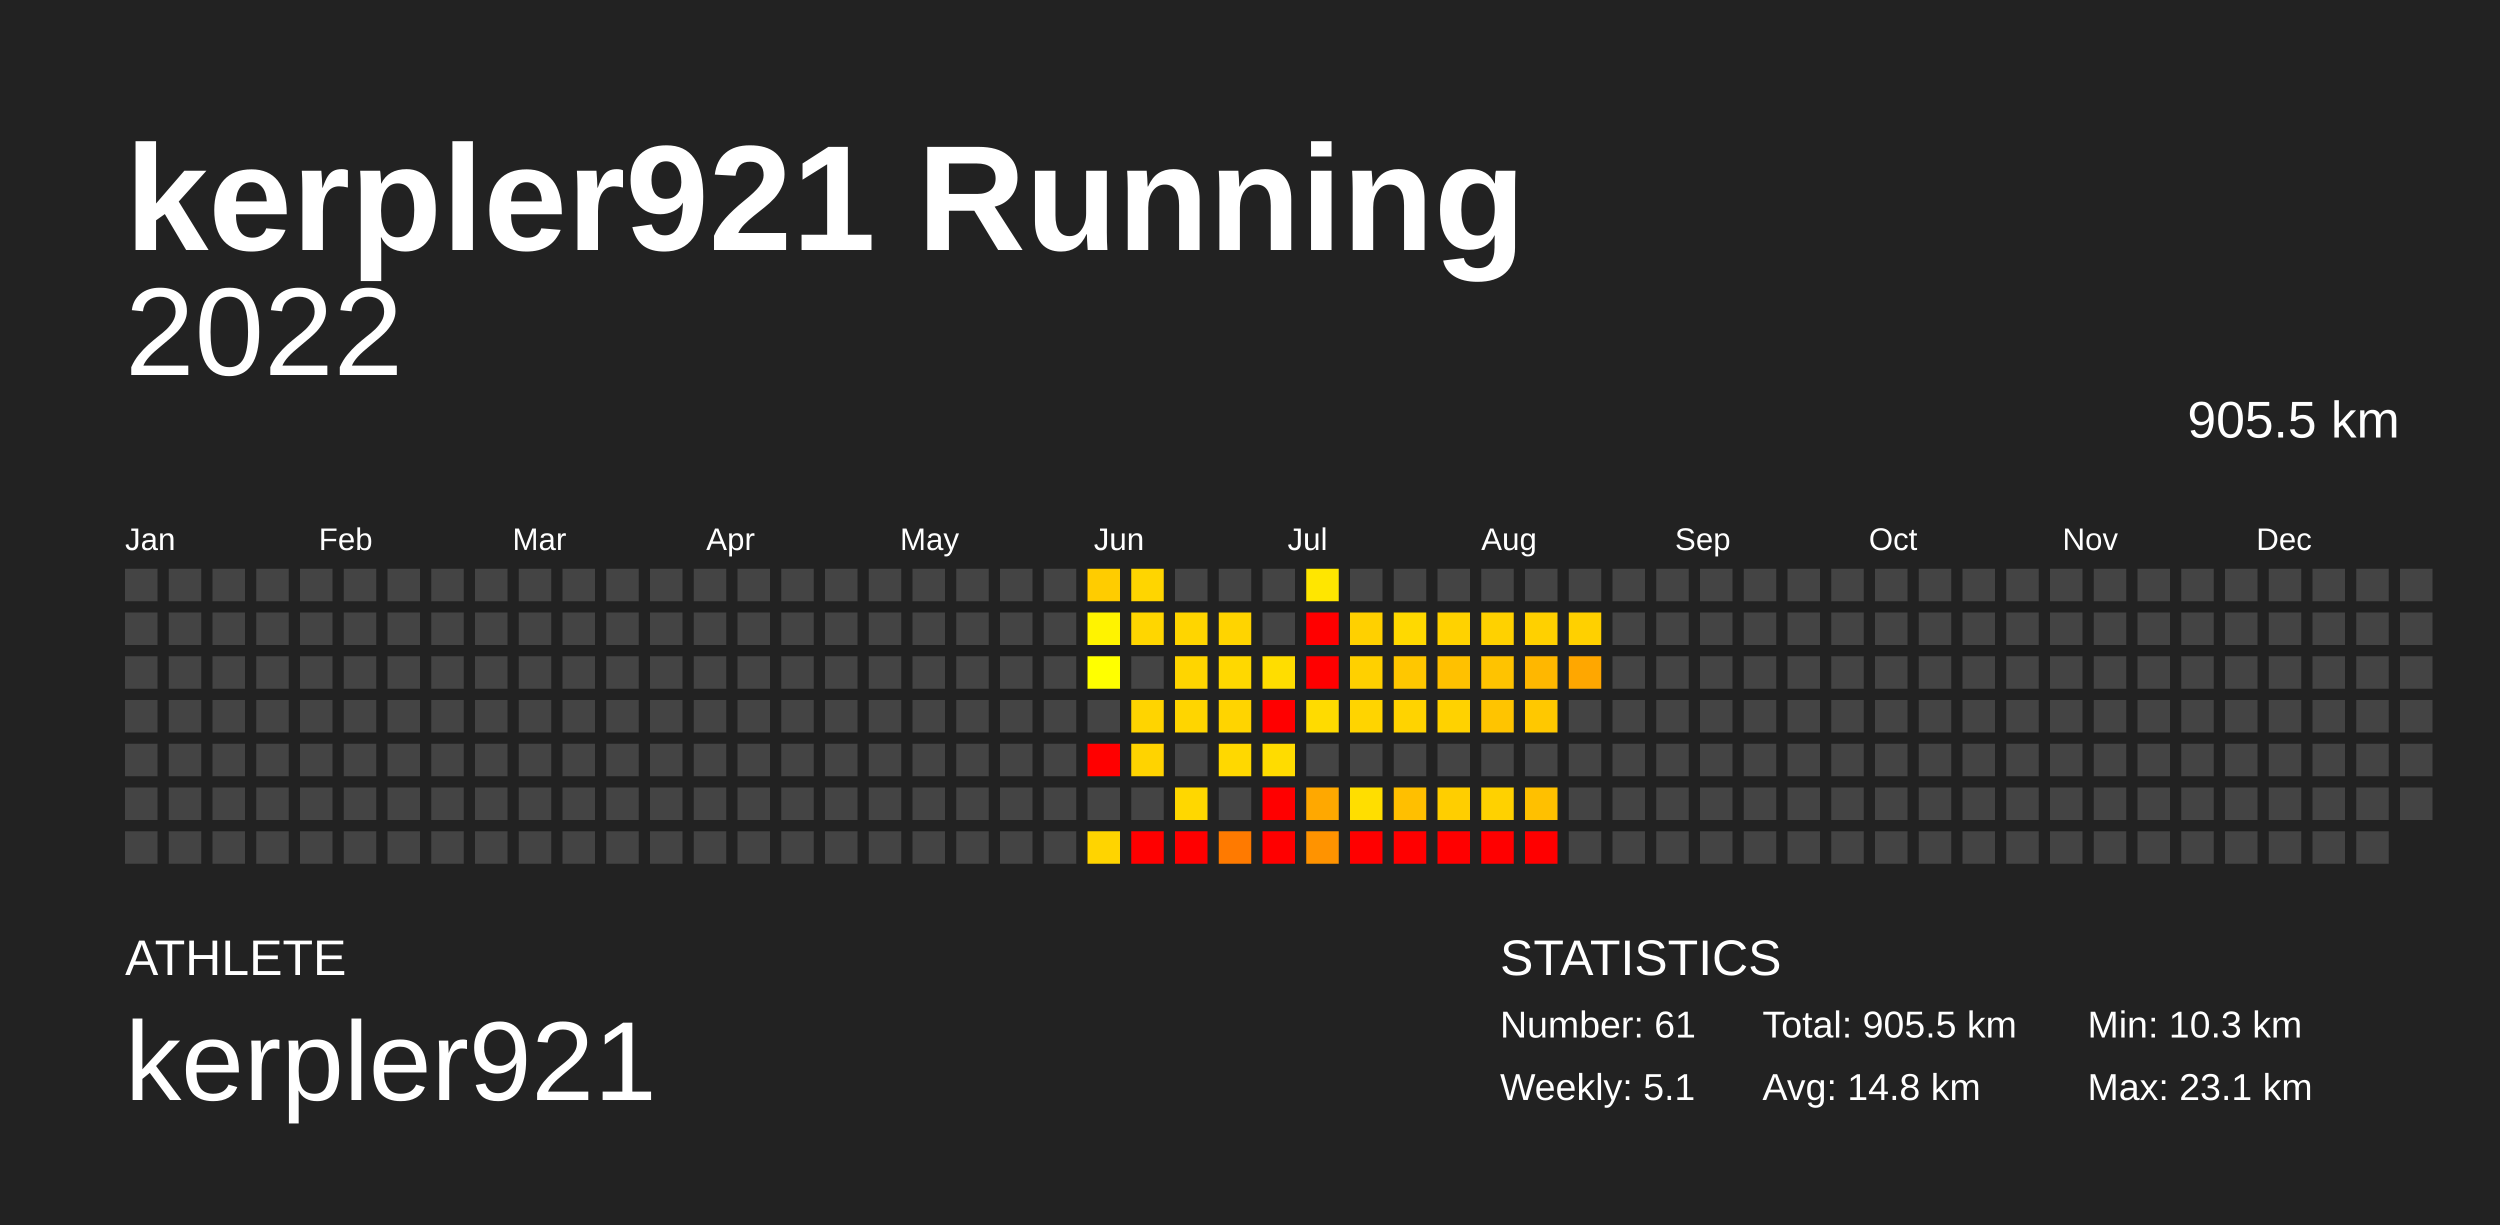
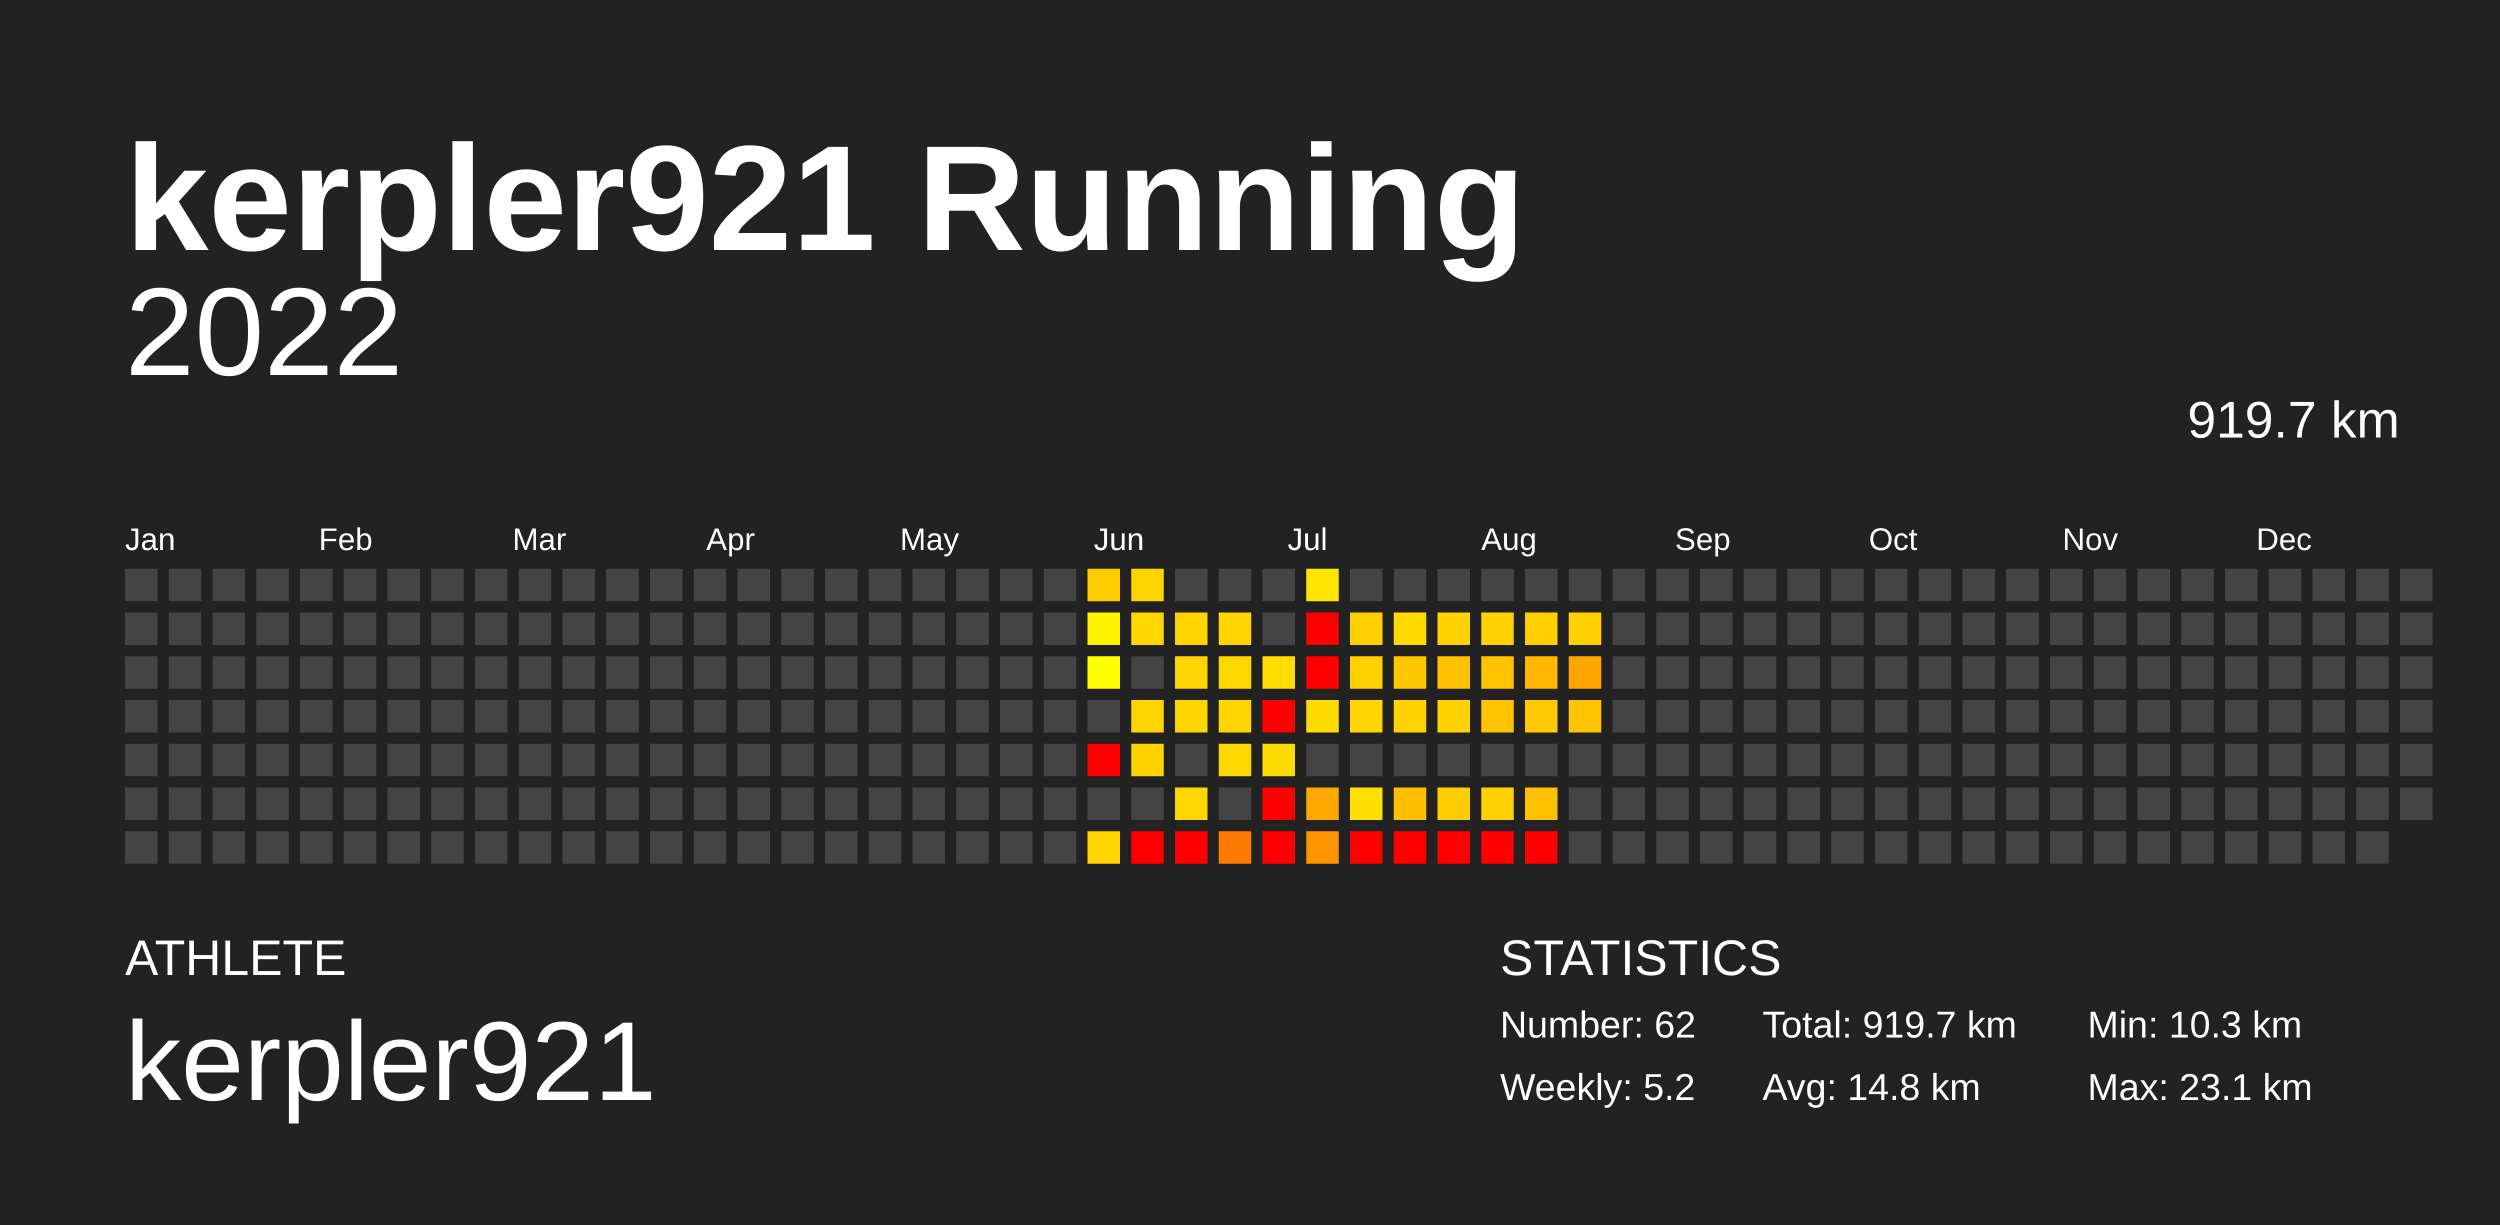
<svg xmlns="http://www.w3.org/2000/svg" baseProfile="full" height="98mm" version="1.1" viewBox="0,0,200,98" width="200mm">
  <defs />
  <rect fill="#222222" height="98" width="200" x="0" y="0" />
  <text fill="#FFFFFF" style="font-size:12px; font-family:Arial; font-weight:bold;" x="10" y="20">kerpler921 Running</text>
  <text fill="#FFFFFF" style="font-size:4px; font-family:Arial" x="10" y="78">ATHLETE</text>
  <text fill="#FFFFFF" style="font-size:9px; font-family:Arial" x="10" y="88">kerpler921</text>
  <text fill="#FFFFFF" style="font-size:4px; font-family:Arial" x="120" y="78">STATISTICS</text>
-   <text fill="#FFFFFF" style="font-size:3px; font-family:Arial" x="120" y="83">Number: 61</text>
-   <text fill="#FFFFFF" style="font-size:3px; font-family:Arial" x="120" y="88">Weekly: 5.1</text>
-   <text fill="#FFFFFF" style="font-size:3px; font-family:Arial" x="141" y="83">Total: 905.5 km</text>
+   <text fill="#FFFFFF" style="font-size:3px; font-family:Arial" x="120" y="83">Number: 62</text>
+   <text fill="#FFFFFF" style="font-size:3px; font-family:Arial" x="120" y="88">Weekly: 5.2</text>
+   <text fill="#FFFFFF" style="font-size:3px; font-family:Arial" x="141" y="83">Total: 919.7 km</text>
  <text fill="#FFFFFF" style="font-size:3px; font-family:Arial" x="141" y="88">Avg: 14.8 km</text>
  <text fill="#FFFFFF" style="font-size:3px; font-family:Arial" x="167" y="83">Min: 10.3 km</text>
  <text fill="#FFFFFF" style="font-size:3px; font-family:Arial" x="167" y="88">Max: 23.1 km</text>
  <text alignment-baseline="hanging" fill="#FFFFFF" style="font-size:10.0px; font-family:Arial;" x="10" y="30">2022</text>
-   <text alignment-baseline="hanging" fill="#FFFFFF" style="font-size:4.125px; font-family:Arial;" x="175" y="35">905.5 km</text>
+   <text alignment-baseline="hanging" fill="#FFFFFF" style="font-size:4.125px; font-family:Arial;" x="175" y="35">919.7 km</text>
  <text fill="#FFFFFF" style="font-size:2.5px; font-family:Arial" x="10.0" y="44">Jan</text>
  <text fill="#FFFFFF" style="font-size:2.5px; font-family:Arial" x="25.5" y="44">Feb</text>
  <text fill="#FFFFFF" style="font-size:2.5px; font-family:Arial" x="41.0" y="44">Mar</text>
  <text fill="#FFFFFF" style="font-size:2.5px; font-family:Arial" x="56.5" y="44">Apr</text>
  <text fill="#FFFFFF" style="font-size:2.5px; font-family:Arial" x="72.0" y="44">May</text>
  <text fill="#FFFFFF" style="font-size:2.5px; font-family:Arial" x="87.5" y="44">Jun</text>
  <text fill="#FFFFFF" style="font-size:2.5px; font-family:Arial" x="103.0" y="44">Jul</text>
  <text fill="#FFFFFF" style="font-size:2.5px; font-family:Arial" x="118.5" y="44">Aug</text>
  <text fill="#FFFFFF" style="font-size:2.5px; font-family:Arial" x="134.0" y="44">Sep</text>
  <text fill="#FFFFFF" style="font-size:2.5px; font-family:Arial" x="149.5" y="44">Oct</text>
  <text fill="#FFFFFF" style="font-size:2.5px; font-family:Arial" x="165.0" y="44">Nov</text>
  <text fill="#FFFFFF" style="font-size:2.5px; font-family:Arial" x="180.5" y="44">Dec</text>
  <rect fill="#444444" height="2.6" width="2.6" x="10.0" y="45.5" />
  <rect fill="#444444" height="2.6" width="2.6" x="10.0" y="49.0" />
  <rect fill="#444444" height="2.6" width="2.6" x="10.0" y="52.5" />
  <rect fill="#444444" height="2.6" width="2.6" x="10.0" y="56.0" />
  <rect fill="#444444" height="2.6" width="2.6" x="10.0" y="59.5" />
  <rect fill="#444444" height="2.6" width="2.6" x="10.0" y="63.0" />
  <rect fill="#444444" height="2.6" width="2.6" x="10.0" y="66.5" />
  <rect fill="#444444" height="2.6" width="2.6" x="13.5" y="45.5" />
  <rect fill="#444444" height="2.6" width="2.6" x="13.5" y="49.0" />
  <rect fill="#444444" height="2.6" width="2.6" x="13.5" y="52.5" />
  <rect fill="#444444" height="2.6" width="2.6" x="13.5" y="56.0" />
  <rect fill="#444444" height="2.6" width="2.6" x="13.5" y="59.5" />
  <rect fill="#444444" height="2.6" width="2.6" x="13.5" y="63.0" />
  <rect fill="#444444" height="2.6" width="2.6" x="13.5" y="66.5" />
  <rect fill="#444444" height="2.6" width="2.6" x="17.0" y="45.5" />
  <rect fill="#444444" height="2.6" width="2.6" x="17.0" y="49.0" />
  <rect fill="#444444" height="2.6" width="2.6" x="17.0" y="52.5" />
  <rect fill="#444444" height="2.6" width="2.6" x="17.0" y="56.0" />
  <rect fill="#444444" height="2.6" width="2.6" x="17.0" y="59.5" />
  <rect fill="#444444" height="2.6" width="2.6" x="17.0" y="63.0" />
  <rect fill="#444444" height="2.6" width="2.6" x="17.0" y="66.5" />
  <rect fill="#444444" height="2.6" width="2.6" x="20.5" y="45.5" />
  <rect fill="#444444" height="2.6" width="2.6" x="20.5" y="49.0" />
  <rect fill="#444444" height="2.6" width="2.6" x="20.5" y="52.5" />
  <rect fill="#444444" height="2.6" width="2.6" x="20.5" y="56.0" />
  <rect fill="#444444" height="2.6" width="2.6" x="20.5" y="59.5" />
  <rect fill="#444444" height="2.6" width="2.6" x="20.5" y="63.0" />
  <rect fill="#444444" height="2.6" width="2.6" x="20.5" y="66.5" />
  <rect fill="#444444" height="2.6" width="2.6" x="24.0" y="45.5" />
  <rect fill="#444444" height="2.6" width="2.6" x="24.0" y="49.0" />
  <rect fill="#444444" height="2.6" width="2.6" x="24.0" y="52.5" />
  <rect fill="#444444" height="2.6" width="2.6" x="24.0" y="56.0" />
  <rect fill="#444444" height="2.6" width="2.6" x="24.0" y="59.5" />
  <rect fill="#444444" height="2.6" width="2.6" x="24.0" y="63.0" />
  <rect fill="#444444" height="2.6" width="2.6" x="24.0" y="66.5" />
  <rect fill="#444444" height="2.6" width="2.6" x="27.5" y="45.5" />
  <rect fill="#444444" height="2.6" width="2.6" x="27.5" y="49.0" />
  <rect fill="#444444" height="2.6" width="2.6" x="27.5" y="52.5" />
  <rect fill="#444444" height="2.6" width="2.6" x="27.5" y="56.0" />
  <rect fill="#444444" height="2.6" width="2.6" x="27.5" y="59.5" />
  <rect fill="#444444" height="2.6" width="2.6" x="27.5" y="63.0" />
  <rect fill="#444444" height="2.6" width="2.6" x="27.5" y="66.5" />
  <rect fill="#444444" height="2.6" width="2.6" x="31.0" y="45.5" />
  <rect fill="#444444" height="2.6" width="2.6" x="31.0" y="49.0" />
  <rect fill="#444444" height="2.6" width="2.6" x="31.0" y="52.5" />
  <rect fill="#444444" height="2.6" width="2.6" x="31.0" y="56.0" />
  <rect fill="#444444" height="2.6" width="2.6" x="31.0" y="59.5" />
  <rect fill="#444444" height="2.6" width="2.6" x="31.0" y="63.0" />
  <rect fill="#444444" height="2.6" width="2.6" x="31.0" y="66.5" />
  <rect fill="#444444" height="2.6" width="2.6" x="34.5" y="45.5" />
  <rect fill="#444444" height="2.6" width="2.6" x="34.5" y="49.0" />
  <rect fill="#444444" height="2.6" width="2.6" x="34.5" y="52.5" />
  <rect fill="#444444" height="2.6" width="2.6" x="34.5" y="56.0" />
  <rect fill="#444444" height="2.6" width="2.6" x="34.5" y="59.5" />
  <rect fill="#444444" height="2.6" width="2.6" x="34.5" y="63.0" />
  <rect fill="#444444" height="2.6" width="2.6" x="34.5" y="66.5" />
  <rect fill="#444444" height="2.6" width="2.6" x="38.0" y="45.5" />
  <rect fill="#444444" height="2.6" width="2.6" x="38.0" y="49.0" />
  <rect fill="#444444" height="2.6" width="2.6" x="38.0" y="52.5" />
  <rect fill="#444444" height="2.6" width="2.6" x="38.0" y="56.0" />
  <rect fill="#444444" height="2.6" width="2.6" x="38.0" y="59.5" />
  <rect fill="#444444" height="2.6" width="2.6" x="38.0" y="63.0" />
  <rect fill="#444444" height="2.6" width="2.6" x="38.0" y="66.5" />
  <rect fill="#444444" height="2.6" width="2.6" x="41.5" y="45.5" />
  <rect fill="#444444" height="2.6" width="2.6" x="41.5" y="49.0" />
  <rect fill="#444444" height="2.6" width="2.6" x="41.5" y="52.5" />
  <rect fill="#444444" height="2.6" width="2.6" x="41.5" y="56.0" />
  <rect fill="#444444" height="2.6" width="2.6" x="41.5" y="59.5" />
  <rect fill="#444444" height="2.6" width="2.6" x="41.5" y="63.0" />
  <rect fill="#444444" height="2.6" width="2.6" x="41.5" y="66.5" />
  <rect fill="#444444" height="2.6" width="2.6" x="45.0" y="45.5" />
  <rect fill="#444444" height="2.6" width="2.6" x="45.0" y="49.0" />
  <rect fill="#444444" height="2.6" width="2.6" x="45.0" y="52.5" />
  <rect fill="#444444" height="2.6" width="2.6" x="45.0" y="56.0" />
  <rect fill="#444444" height="2.6" width="2.6" x="45.0" y="59.5" />
  <rect fill="#444444" height="2.6" width="2.6" x="45.0" y="63.0" />
  <rect fill="#444444" height="2.6" width="2.6" x="45.0" y="66.5" />
  <rect fill="#444444" height="2.6" width="2.6" x="48.5" y="45.5" />
  <rect fill="#444444" height="2.6" width="2.6" x="48.5" y="49.0" />
  <rect fill="#444444" height="2.6" width="2.6" x="48.5" y="52.5" />
  <rect fill="#444444" height="2.6" width="2.6" x="48.5" y="56.0" />
  <rect fill="#444444" height="2.6" width="2.6" x="48.5" y="59.5" />
  <rect fill="#444444" height="2.6" width="2.6" x="48.5" y="63.0" />
  <rect fill="#444444" height="2.6" width="2.6" x="48.5" y="66.5" />
  <rect fill="#444444" height="2.6" width="2.6" x="52.0" y="45.5" />
  <rect fill="#444444" height="2.6" width="2.6" x="52.0" y="49.0" />
  <rect fill="#444444" height="2.6" width="2.6" x="52.0" y="52.5" />
  <rect fill="#444444" height="2.6" width="2.6" x="52.0" y="56.0" />
  <rect fill="#444444" height="2.6" width="2.6" x="52.0" y="59.5" />
  <rect fill="#444444" height="2.6" width="2.6" x="52.0" y="63.0" />
  <rect fill="#444444" height="2.6" width="2.6" x="52.0" y="66.5" />
  <rect fill="#444444" height="2.6" width="2.6" x="55.5" y="45.5" />
  <rect fill="#444444" height="2.6" width="2.6" x="55.5" y="49.0" />
  <rect fill="#444444" height="2.6" width="2.6" x="55.5" y="52.5" />
  <rect fill="#444444" height="2.6" width="2.6" x="55.5" y="56.0" />
  <rect fill="#444444" height="2.6" width="2.6" x="55.5" y="59.5" />
  <rect fill="#444444" height="2.6" width="2.6" x="55.5" y="63.0" />
  <rect fill="#444444" height="2.6" width="2.6" x="55.5" y="66.5" />
  <rect fill="#444444" height="2.6" width="2.6" x="59.0" y="45.5" />
  <rect fill="#444444" height="2.6" width="2.6" x="59.0" y="49.0" />
  <rect fill="#444444" height="2.6" width="2.6" x="59.0" y="52.5" />
  <rect fill="#444444" height="2.6" width="2.6" x="59.0" y="56.0" />
  <rect fill="#444444" height="2.6" width="2.6" x="59.0" y="59.5" />
  <rect fill="#444444" height="2.6" width="2.6" x="59.0" y="63.0" />
  <rect fill="#444444" height="2.6" width="2.6" x="59.0" y="66.5" />
  <rect fill="#444444" height="2.6" width="2.6" x="62.5" y="45.5" />
  <rect fill="#444444" height="2.6" width="2.6" x="62.5" y="49.0" />
  <rect fill="#444444" height="2.6" width="2.6" x="62.5" y="52.5" />
  <rect fill="#444444" height="2.6" width="2.6" x="62.5" y="56.0" />
  <rect fill="#444444" height="2.6" width="2.6" x="62.5" y="59.5" />
  <rect fill="#444444" height="2.6" width="2.6" x="62.5" y="63.0" />
  <rect fill="#444444" height="2.6" width="2.6" x="62.5" y="66.5" />
  <rect fill="#444444" height="2.6" width="2.6" x="66.0" y="45.5" />
  <rect fill="#444444" height="2.6" width="2.6" x="66.0" y="49.0" />
  <rect fill="#444444" height="2.6" width="2.6" x="66.0" y="52.5" />
  <rect fill="#444444" height="2.6" width="2.6" x="66.0" y="56.0" />
  <rect fill="#444444" height="2.6" width="2.6" x="66.0" y="59.5" />
  <rect fill="#444444" height="2.6" width="2.6" x="66.0" y="63.0" />
  <rect fill="#444444" height="2.6" width="2.6" x="66.0" y="66.5" />
  <rect fill="#444444" height="2.6" width="2.6" x="69.5" y="45.5" />
  <rect fill="#444444" height="2.6" width="2.6" x="69.5" y="49.0" />
  <rect fill="#444444" height="2.6" width="2.6" x="69.5" y="52.5" />
  <rect fill="#444444" height="2.6" width="2.6" x="69.5" y="56.0" />
  <rect fill="#444444" height="2.6" width="2.6" x="69.5" y="59.5" />
  <rect fill="#444444" height="2.6" width="2.6" x="69.5" y="63.0" />
  <rect fill="#444444" height="2.6" width="2.6" x="69.5" y="66.5" />
  <rect fill="#444444" height="2.6" width="2.6" x="73.0" y="45.5" />
  <rect fill="#444444" height="2.6" width="2.6" x="73.0" y="49.0" />
  <rect fill="#444444" height="2.6" width="2.6" x="73.0" y="52.5" />
  <rect fill="#444444" height="2.6" width="2.6" x="73.0" y="56.0" />
  <rect fill="#444444" height="2.6" width="2.6" x="73.0" y="59.5" />
  <rect fill="#444444" height="2.6" width="2.6" x="73.0" y="63.0" />
  <rect fill="#444444" height="2.6" width="2.6" x="73.0" y="66.5" />
  <rect fill="#444444" height="2.6" width="2.6" x="76.5" y="45.5" />
  <rect fill="#444444" height="2.6" width="2.6" x="76.5" y="49.0" />
  <rect fill="#444444" height="2.6" width="2.6" x="76.5" y="52.5" />
  <rect fill="#444444" height="2.6" width="2.6" x="76.5" y="56.0" />
  <rect fill="#444444" height="2.6" width="2.6" x="76.5" y="59.5" />
  <rect fill="#444444" height="2.6" width="2.6" x="76.5" y="63.0" />
  <rect fill="#444444" height="2.6" width="2.6" x="76.5" y="66.5" />
  <rect fill="#444444" height="2.6" width="2.6" x="80.0" y="45.5" />
  <rect fill="#444444" height="2.6" width="2.6" x="80.0" y="49.0" />
  <rect fill="#444444" height="2.6" width="2.6" x="80.0" y="52.5" />
  <rect fill="#444444" height="2.6" width="2.6" x="80.0" y="56.0" />
  <rect fill="#444444" height="2.6" width="2.6" x="80.0" y="59.5" />
  <rect fill="#444444" height="2.6" width="2.6" x="80.0" y="63.0" />
  <rect fill="#444444" height="2.6" width="2.6" x="80.0" y="66.5" />
  <rect fill="#444444" height="2.6" width="2.6" x="83.5" y="45.5" />
  <rect fill="#444444" height="2.6" width="2.6" x="83.5" y="49.0" />
  <rect fill="#444444" height="2.6" width="2.6" x="83.5" y="52.5" />
  <rect fill="#444444" height="2.6" width="2.6" x="83.5" y="56.0" />
  <rect fill="#444444" height="2.6" width="2.6" x="83.5" y="59.5" />
  <rect fill="#444444" height="2.6" width="2.6" x="83.5" y="63.0" />
  <rect fill="#444444" height="2.6" width="2.6" x="83.5" y="66.5" />
  <rect fill="#ffcc00" height="2.6" width="2.6" x="87.0" y="45.5" />
  <rect fill="#fff300" height="2.6" width="2.6" x="87.0" y="49.0" />
  <rect fill="#ffff00" height="2.6" width="2.6" x="87.0" y="52.5" />
  <rect fill="#444444" height="2.6" width="2.6" x="87.0" y="56.0" />
  <rect fill="red" height="2.6" width="2.6" x="87.0" y="59.5" />
  <rect fill="#444444" height="2.6" width="2.6" x="87.0" y="63.0" />
  <rect fill="#ffd400" height="2.6" width="2.6" x="87.0" y="66.5" />
  <rect fill="#ffd500" height="2.6" width="2.6" x="90.5" y="45.5" />
  <rect fill="#ffd600" height="2.6" width="2.6" x="90.5" y="49.0" />
  <rect fill="#444444" height="2.6" width="2.6" x="90.5" y="52.5" />
  <rect fill="#ffd400" height="2.6" width="2.6" x="90.5" y="56.0" />
  <rect fill="#ffd300" height="2.6" width="2.6" x="90.5" y="59.5" />
  <rect fill="#444444" height="2.6" width="2.6" x="90.5" y="63.0" />
  <rect fill="red" height="2.6" width="2.6" x="90.5" y="66.5" />
  <rect fill="#444444" height="2.6" width="2.6" x="94.0" y="45.5" />
  <rect fill="#ffd500" height="2.6" width="2.6" x="94.0" y="49.0" />
  <rect fill="#ffd500" height="2.6" width="2.6" x="94.0" y="52.5" />
  <rect fill="#ffd500" height="2.6" width="2.6" x="94.0" y="56.0" />
  <rect fill="#444444" height="2.6" width="2.6" x="94.0" y="59.5" />
  <rect fill="#ffd700" height="2.6" width="2.6" x="94.0" y="63.0" />
  <rect fill="red" height="2.6" width="2.6" x="94.0" y="66.5" />
  <rect fill="#444444" height="2.6" width="2.6" x="97.5" y="45.5" />
  <rect fill="#ffd400" height="2.6" width="2.6" x="97.5" y="49.0" />
  <rect fill="#ffd800" height="2.6" width="2.6" x="97.5" y="52.5" />
  <rect fill="#ffd400" height="2.6" width="2.6" x="97.5" y="56.0" />
  <rect fill="#ffd800" height="2.6" width="2.6" x="97.5" y="59.5" />
  <rect fill="#444444" height="2.6" width="2.6" x="97.5" y="63.0" />
  <rect fill="#ff7a00" height="2.6" width="2.6" x="97.5" y="66.5" />
  <rect fill="#444444" height="2.6" width="2.6" x="101.0" y="45.5" />
  <rect fill="#444444" height="2.6" width="2.6" x="101.0" y="49.0" />
  <rect fill="#ffdd00" height="2.6" width="2.6" x="101.0" y="52.5" />
  <rect fill="red" height="2.6" width="2.6" x="101.0" y="56.0" />
  <rect fill="#ffdc00" height="2.6" width="2.6" x="101.0" y="59.5" />
  <rect fill="red" height="2.6" width="2.6" x="101.0" y="63.0" />
  <rect fill="red" height="2.6" width="2.6" x="101.0" y="66.5" />
  <rect fill="#ffe600" height="2.6" width="2.6" x="104.5" y="45.5" />
  <rect fill="red" height="2.6" width="2.6" x="104.5" y="49.0" />
  <rect fill="red" height="2.6" width="2.6" x="104.5" y="52.5" />
  <rect fill="#ffdb00" height="2.6" width="2.6" x="104.5" y="56.0" />
  <rect fill="#444444" height="2.6" width="2.6" x="104.5" y="59.5" />
  <rect fill="#ffa800" height="2.6" width="2.6" x="104.5" y="63.0" />
  <rect fill="#ff9300" height="2.6" width="2.6" x="104.5" y="66.5" />
  <rect fill="#444444" height="2.6" width="2.6" x="108.0" y="45.5" />
  <rect fill="#ffd000" height="2.6" width="2.6" x="108.0" y="49.0" />
  <rect fill="#ffd000" height="2.6" width="2.6" x="108.0" y="52.5" />
  <rect fill="#ffd400" height="2.6" width="2.6" x="108.0" y="56.0" />
  <rect fill="#444444" height="2.6" width="2.6" x="108.0" y="59.5" />
  <rect fill="#ffde00" height="2.6" width="2.6" x="108.0" y="63.0" />
  <rect fill="red" height="2.6" width="2.6" x="108.0" y="66.5" />
  <rect fill="#444444" height="2.6" width="2.6" x="111.5" y="45.5" />
  <rect fill="#ffd900" height="2.6" width="2.6" x="111.5" y="49.0" />
  <rect fill="#ffc700" height="2.6" width="2.6" x="111.5" y="52.5" />
  <rect fill="#ffd300" height="2.6" width="2.6" x="111.5" y="56.0" />
  <rect fill="#444444" height="2.6" width="2.6" x="111.5" y="59.5" />
  <rect fill="#ffbf00" height="2.6" width="2.6" x="111.5" y="63.0" />
  <rect fill="red" height="2.6" width="2.6" x="111.5" y="66.5" />
  <rect fill="#444444" height="2.6" width="2.6" x="115.0" y="45.5" />
  <rect fill="#ffd200" height="2.6" width="2.6" x="115.0" y="49.0" />
  <rect fill="#ffc100" height="2.6" width="2.6" x="115.0" y="52.5" />
  <rect fill="#ffd200" height="2.6" width="2.6" x="115.0" y="56.0" />
  <rect fill="#444444" height="2.6" width="2.6" x="115.0" y="59.5" />
  <rect fill="#ffce00" height="2.6" width="2.6" x="115.0" y="63.0" />
  <rect fill="red" height="2.6" width="2.6" x="115.0" y="66.5" />
  <rect fill="#444444" height="2.6" width="2.6" x="118.5" y="45.5" />
  <rect fill="#ffd100" height="2.6" width="2.6" x="118.5" y="49.0" />
  <rect fill="#ffc300" height="2.6" width="2.6" x="118.5" y="52.5" />
  <rect fill="#ffc400" height="2.6" width="2.6" x="118.5" y="56.0" />
  <rect fill="#444444" height="2.6" width="2.6" x="118.5" y="59.5" />
  <rect fill="#ffd100" height="2.6" width="2.6" x="118.5" y="63.0" />
  <rect fill="red" height="2.6" width="2.6" x="118.5" y="66.5" />
  <rect fill="#444444" height="2.6" width="2.6" x="122.0" y="45.5" />
  <rect fill="#ffd000" height="2.6" width="2.6" x="122.0" y="49.0" />
  <rect fill="#ffb700" height="2.6" width="2.6" x="122.0" y="52.5" />
  <rect fill="#ffc800" height="2.6" width="2.6" x="122.0" y="56.0" />
  <rect fill="#444444" height="2.6" width="2.6" x="122.0" y="59.5" />
  <rect fill="#ffc000" height="2.6" width="2.6" x="122.0" y="63.0" />
  <rect fill="red" height="2.6" width="2.6" x="122.0" y="66.5" />
  <rect fill="#444444" height="2.6" width="2.6" x="125.5" y="45.5" />
  <rect fill="#ffd000" height="2.6" width="2.6" x="125.5" y="49.0" />
  <rect fill="#ffa700" height="2.6" width="2.6" x="125.5" y="52.5" />
-   <rect fill="#444444" height="2.6" width="2.6" x="125.5" y="56.0" />
+   <rect fill="#ffc400" height="2.6" width="2.6" x="125.5" y="56.0" />
  <rect fill="#444444" height="2.6" width="2.6" x="125.5" y="59.5" />
  <rect fill="#444444" height="2.6" width="2.6" x="125.5" y="63.0" />
  <rect fill="#444444" height="2.6" width="2.6" x="125.5" y="66.5" />
  <rect fill="#444444" height="2.6" width="2.6" x="129.0" y="45.5" />
  <rect fill="#444444" height="2.6" width="2.6" x="129.0" y="49.0" />
  <rect fill="#444444" height="2.6" width="2.6" x="129.0" y="52.5" />
  <rect fill="#444444" height="2.6" width="2.6" x="129.0" y="56.0" />
  <rect fill="#444444" height="2.6" width="2.6" x="129.0" y="59.5" />
  <rect fill="#444444" height="2.6" width="2.6" x="129.0" y="63.0" />
  <rect fill="#444444" height="2.6" width="2.6" x="129.0" y="66.5" />
  <rect fill="#444444" height="2.6" width="2.6" x="132.5" y="45.5" />
  <rect fill="#444444" height="2.6" width="2.6" x="132.5" y="49.0" />
  <rect fill="#444444" height="2.6" width="2.6" x="132.5" y="52.5" />
  <rect fill="#444444" height="2.6" width="2.6" x="132.5" y="56.0" />
  <rect fill="#444444" height="2.6" width="2.6" x="132.5" y="59.5" />
  <rect fill="#444444" height="2.6" width="2.6" x="132.5" y="63.0" />
  <rect fill="#444444" height="2.6" width="2.6" x="132.5" y="66.5" />
  <rect fill="#444444" height="2.6" width="2.6" x="136.0" y="45.5" />
  <rect fill="#444444" height="2.6" width="2.6" x="136.0" y="49.0" />
  <rect fill="#444444" height="2.6" width="2.6" x="136.0" y="52.5" />
  <rect fill="#444444" height="2.6" width="2.6" x="136.0" y="56.0" />
  <rect fill="#444444" height="2.6" width="2.6" x="136.0" y="59.5" />
  <rect fill="#444444" height="2.6" width="2.6" x="136.0" y="63.0" />
  <rect fill="#444444" height="2.6" width="2.6" x="136.0" y="66.5" />
  <rect fill="#444444" height="2.6" width="2.6" x="139.5" y="45.5" />
  <rect fill="#444444" height="2.6" width="2.6" x="139.5" y="49.0" />
  <rect fill="#444444" height="2.6" width="2.6" x="139.5" y="52.5" />
  <rect fill="#444444" height="2.6" width="2.6" x="139.5" y="56.0" />
  <rect fill="#444444" height="2.6" width="2.6" x="139.5" y="59.5" />
  <rect fill="#444444" height="2.6" width="2.6" x="139.5" y="63.0" />
  <rect fill="#444444" height="2.6" width="2.6" x="139.5" y="66.5" />
  <rect fill="#444444" height="2.6" width="2.6" x="143.0" y="45.5" />
  <rect fill="#444444" height="2.6" width="2.6" x="143.0" y="49.0" />
  <rect fill="#444444" height="2.6" width="2.6" x="143.0" y="52.5" />
  <rect fill="#444444" height="2.6" width="2.6" x="143.0" y="56.0" />
  <rect fill="#444444" height="2.6" width="2.6" x="143.0" y="59.5" />
  <rect fill="#444444" height="2.6" width="2.6" x="143.0" y="63.0" />
  <rect fill="#444444" height="2.6" width="2.6" x="143.0" y="66.5" />
  <rect fill="#444444" height="2.6" width="2.6" x="146.5" y="45.5" />
  <rect fill="#444444" height="2.6" width="2.6" x="146.5" y="49.0" />
  <rect fill="#444444" height="2.6" width="2.6" x="146.5" y="52.5" />
  <rect fill="#444444" height="2.6" width="2.6" x="146.5" y="56.0" />
  <rect fill="#444444" height="2.6" width="2.6" x="146.5" y="59.5" />
  <rect fill="#444444" height="2.6" width="2.6" x="146.5" y="63.0" />
  <rect fill="#444444" height="2.6" width="2.6" x="146.5" y="66.5" />
  <rect fill="#444444" height="2.6" width="2.6" x="150.0" y="45.5" />
  <rect fill="#444444" height="2.6" width="2.6" x="150.0" y="49.0" />
  <rect fill="#444444" height="2.6" width="2.6" x="150.0" y="52.5" />
  <rect fill="#444444" height="2.6" width="2.6" x="150.0" y="56.0" />
  <rect fill="#444444" height="2.6" width="2.6" x="150.0" y="59.5" />
  <rect fill="#444444" height="2.6" width="2.6" x="150.0" y="63.0" />
  <rect fill="#444444" height="2.6" width="2.6" x="150.0" y="66.5" />
  <rect fill="#444444" height="2.6" width="2.6" x="153.5" y="45.5" />
  <rect fill="#444444" height="2.6" width="2.6" x="153.5" y="49.0" />
  <rect fill="#444444" height="2.6" width="2.6" x="153.5" y="52.5" />
  <rect fill="#444444" height="2.6" width="2.6" x="153.5" y="56.0" />
  <rect fill="#444444" height="2.6" width="2.6" x="153.5" y="59.5" />
  <rect fill="#444444" height="2.6" width="2.6" x="153.5" y="63.0" />
  <rect fill="#444444" height="2.6" width="2.6" x="153.5" y="66.5" />
  <rect fill="#444444" height="2.6" width="2.6" x="157.0" y="45.5" />
  <rect fill="#444444" height="2.6" width="2.6" x="157.0" y="49.0" />
  <rect fill="#444444" height="2.6" width="2.6" x="157.0" y="52.5" />
  <rect fill="#444444" height="2.6" width="2.6" x="157.0" y="56.0" />
  <rect fill="#444444" height="2.6" width="2.6" x="157.0" y="59.5" />
  <rect fill="#444444" height="2.6" width="2.6" x="157.0" y="63.0" />
  <rect fill="#444444" height="2.6" width="2.6" x="157.0" y="66.5" />
  <rect fill="#444444" height="2.6" width="2.6" x="160.5" y="45.5" />
  <rect fill="#444444" height="2.6" width="2.6" x="160.5" y="49.0" />
  <rect fill="#444444" height="2.6" width="2.6" x="160.5" y="52.5" />
  <rect fill="#444444" height="2.6" width="2.6" x="160.5" y="56.0" />
  <rect fill="#444444" height="2.6" width="2.6" x="160.5" y="59.5" />
  <rect fill="#444444" height="2.6" width="2.6" x="160.5" y="63.0" />
  <rect fill="#444444" height="2.6" width="2.6" x="160.5" y="66.5" />
  <rect fill="#444444" height="2.6" width="2.6" x="164.0" y="45.5" />
  <rect fill="#444444" height="2.6" width="2.6" x="164.0" y="49.0" />
  <rect fill="#444444" height="2.6" width="2.6" x="164.0" y="52.5" />
  <rect fill="#444444" height="2.6" width="2.6" x="164.0" y="56.0" />
  <rect fill="#444444" height="2.6" width="2.6" x="164.0" y="59.5" />
  <rect fill="#444444" height="2.6" width="2.6" x="164.0" y="63.0" />
  <rect fill="#444444" height="2.6" width="2.6" x="164.0" y="66.5" />
  <rect fill="#444444" height="2.6" width="2.6" x="167.5" y="45.5" />
  <rect fill="#444444" height="2.6" width="2.6" x="167.5" y="49.0" />
  <rect fill="#444444" height="2.6" width="2.6" x="167.5" y="52.5" />
  <rect fill="#444444" height="2.6" width="2.6" x="167.5" y="56.0" />
  <rect fill="#444444" height="2.6" width="2.6" x="167.5" y="59.5" />
  <rect fill="#444444" height="2.6" width="2.6" x="167.5" y="63.0" />
  <rect fill="#444444" height="2.6" width="2.6" x="167.5" y="66.5" />
  <rect fill="#444444" height="2.6" width="2.6" x="171.0" y="45.5" />
  <rect fill="#444444" height="2.6" width="2.6" x="171.0" y="49.0" />
  <rect fill="#444444" height="2.6" width="2.6" x="171.0" y="52.5" />
  <rect fill="#444444" height="2.6" width="2.6" x="171.0" y="56.0" />
  <rect fill="#444444" height="2.6" width="2.6" x="171.0" y="59.5" />
  <rect fill="#444444" height="2.6" width="2.6" x="171.0" y="63.0" />
  <rect fill="#444444" height="2.6" width="2.6" x="171.0" y="66.5" />
  <rect fill="#444444" height="2.6" width="2.6" x="174.5" y="45.5" />
  <rect fill="#444444" height="2.6" width="2.6" x="174.5" y="49.0" />
  <rect fill="#444444" height="2.6" width="2.6" x="174.5" y="52.5" />
  <rect fill="#444444" height="2.6" width="2.6" x="174.5" y="56.0" />
  <rect fill="#444444" height="2.6" width="2.6" x="174.5" y="59.5" />
  <rect fill="#444444" height="2.6" width="2.6" x="174.5" y="63.0" />
  <rect fill="#444444" height="2.6" width="2.6" x="174.5" y="66.5" />
  <rect fill="#444444" height="2.6" width="2.6" x="178.0" y="45.5" />
  <rect fill="#444444" height="2.6" width="2.6" x="178.0" y="49.0" />
  <rect fill="#444444" height="2.6" width="2.6" x="178.0" y="52.5" />
  <rect fill="#444444" height="2.6" width="2.6" x="178.0" y="56.0" />
  <rect fill="#444444" height="2.6" width="2.6" x="178.0" y="59.5" />
  <rect fill="#444444" height="2.6" width="2.6" x="178.0" y="63.0" />
  <rect fill="#444444" height="2.6" width="2.6" x="178.0" y="66.5" />
  <rect fill="#444444" height="2.6" width="2.6" x="181.5" y="45.5" />
  <rect fill="#444444" height="2.6" width="2.6" x="181.5" y="49.0" />
  <rect fill="#444444" height="2.6" width="2.6" x="181.5" y="52.5" />
  <rect fill="#444444" height="2.6" width="2.6" x="181.5" y="56.0" />
  <rect fill="#444444" height="2.6" width="2.6" x="181.5" y="59.5" />
  <rect fill="#444444" height="2.6" width="2.6" x="181.5" y="63.0" />
  <rect fill="#444444" height="2.6" width="2.6" x="181.5" y="66.5" />
  <rect fill="#444444" height="2.6" width="2.6" x="185.0" y="45.5" />
  <rect fill="#444444" height="2.6" width="2.6" x="185.0" y="49.0" />
  <rect fill="#444444" height="2.6" width="2.6" x="185.0" y="52.5" />
  <rect fill="#444444" height="2.6" width="2.6" x="185.0" y="56.0" />
  <rect fill="#444444" height="2.6" width="2.6" x="185.0" y="59.5" />
  <rect fill="#444444" height="2.6" width="2.6" x="185.0" y="63.0" />
  <rect fill="#444444" height="2.6" width="2.6" x="185.0" y="66.5" />
  <rect fill="#444444" height="2.6" width="2.6" x="188.5" y="45.5" />
  <rect fill="#444444" height="2.6" width="2.6" x="188.5" y="49.0" />
  <rect fill="#444444" height="2.6" width="2.6" x="188.5" y="52.5" />
  <rect fill="#444444" height="2.6" width="2.6" x="188.5" y="56.0" />
  <rect fill="#444444" height="2.6" width="2.6" x="188.5" y="59.5" />
  <rect fill="#444444" height="2.6" width="2.6" x="188.5" y="63.0" />
  <rect fill="#444444" height="2.6" width="2.6" x="188.5" y="66.5" />
  <rect fill="#444444" height="2.6" width="2.6" x="192.0" y="45.5" />
  <rect fill="#444444" height="2.6" width="2.6" x="192.0" y="49.0" />
  <rect fill="#444444" height="2.6" width="2.6" x="192.0" y="52.5" />
  <rect fill="#444444" height="2.6" width="2.6" x="192.0" y="56.0" />
  <rect fill="#444444" height="2.6" width="2.6" x="192.0" y="59.5" />
  <rect fill="#444444" height="2.6" width="2.6" x="192.0" y="63.0" />
</svg>
